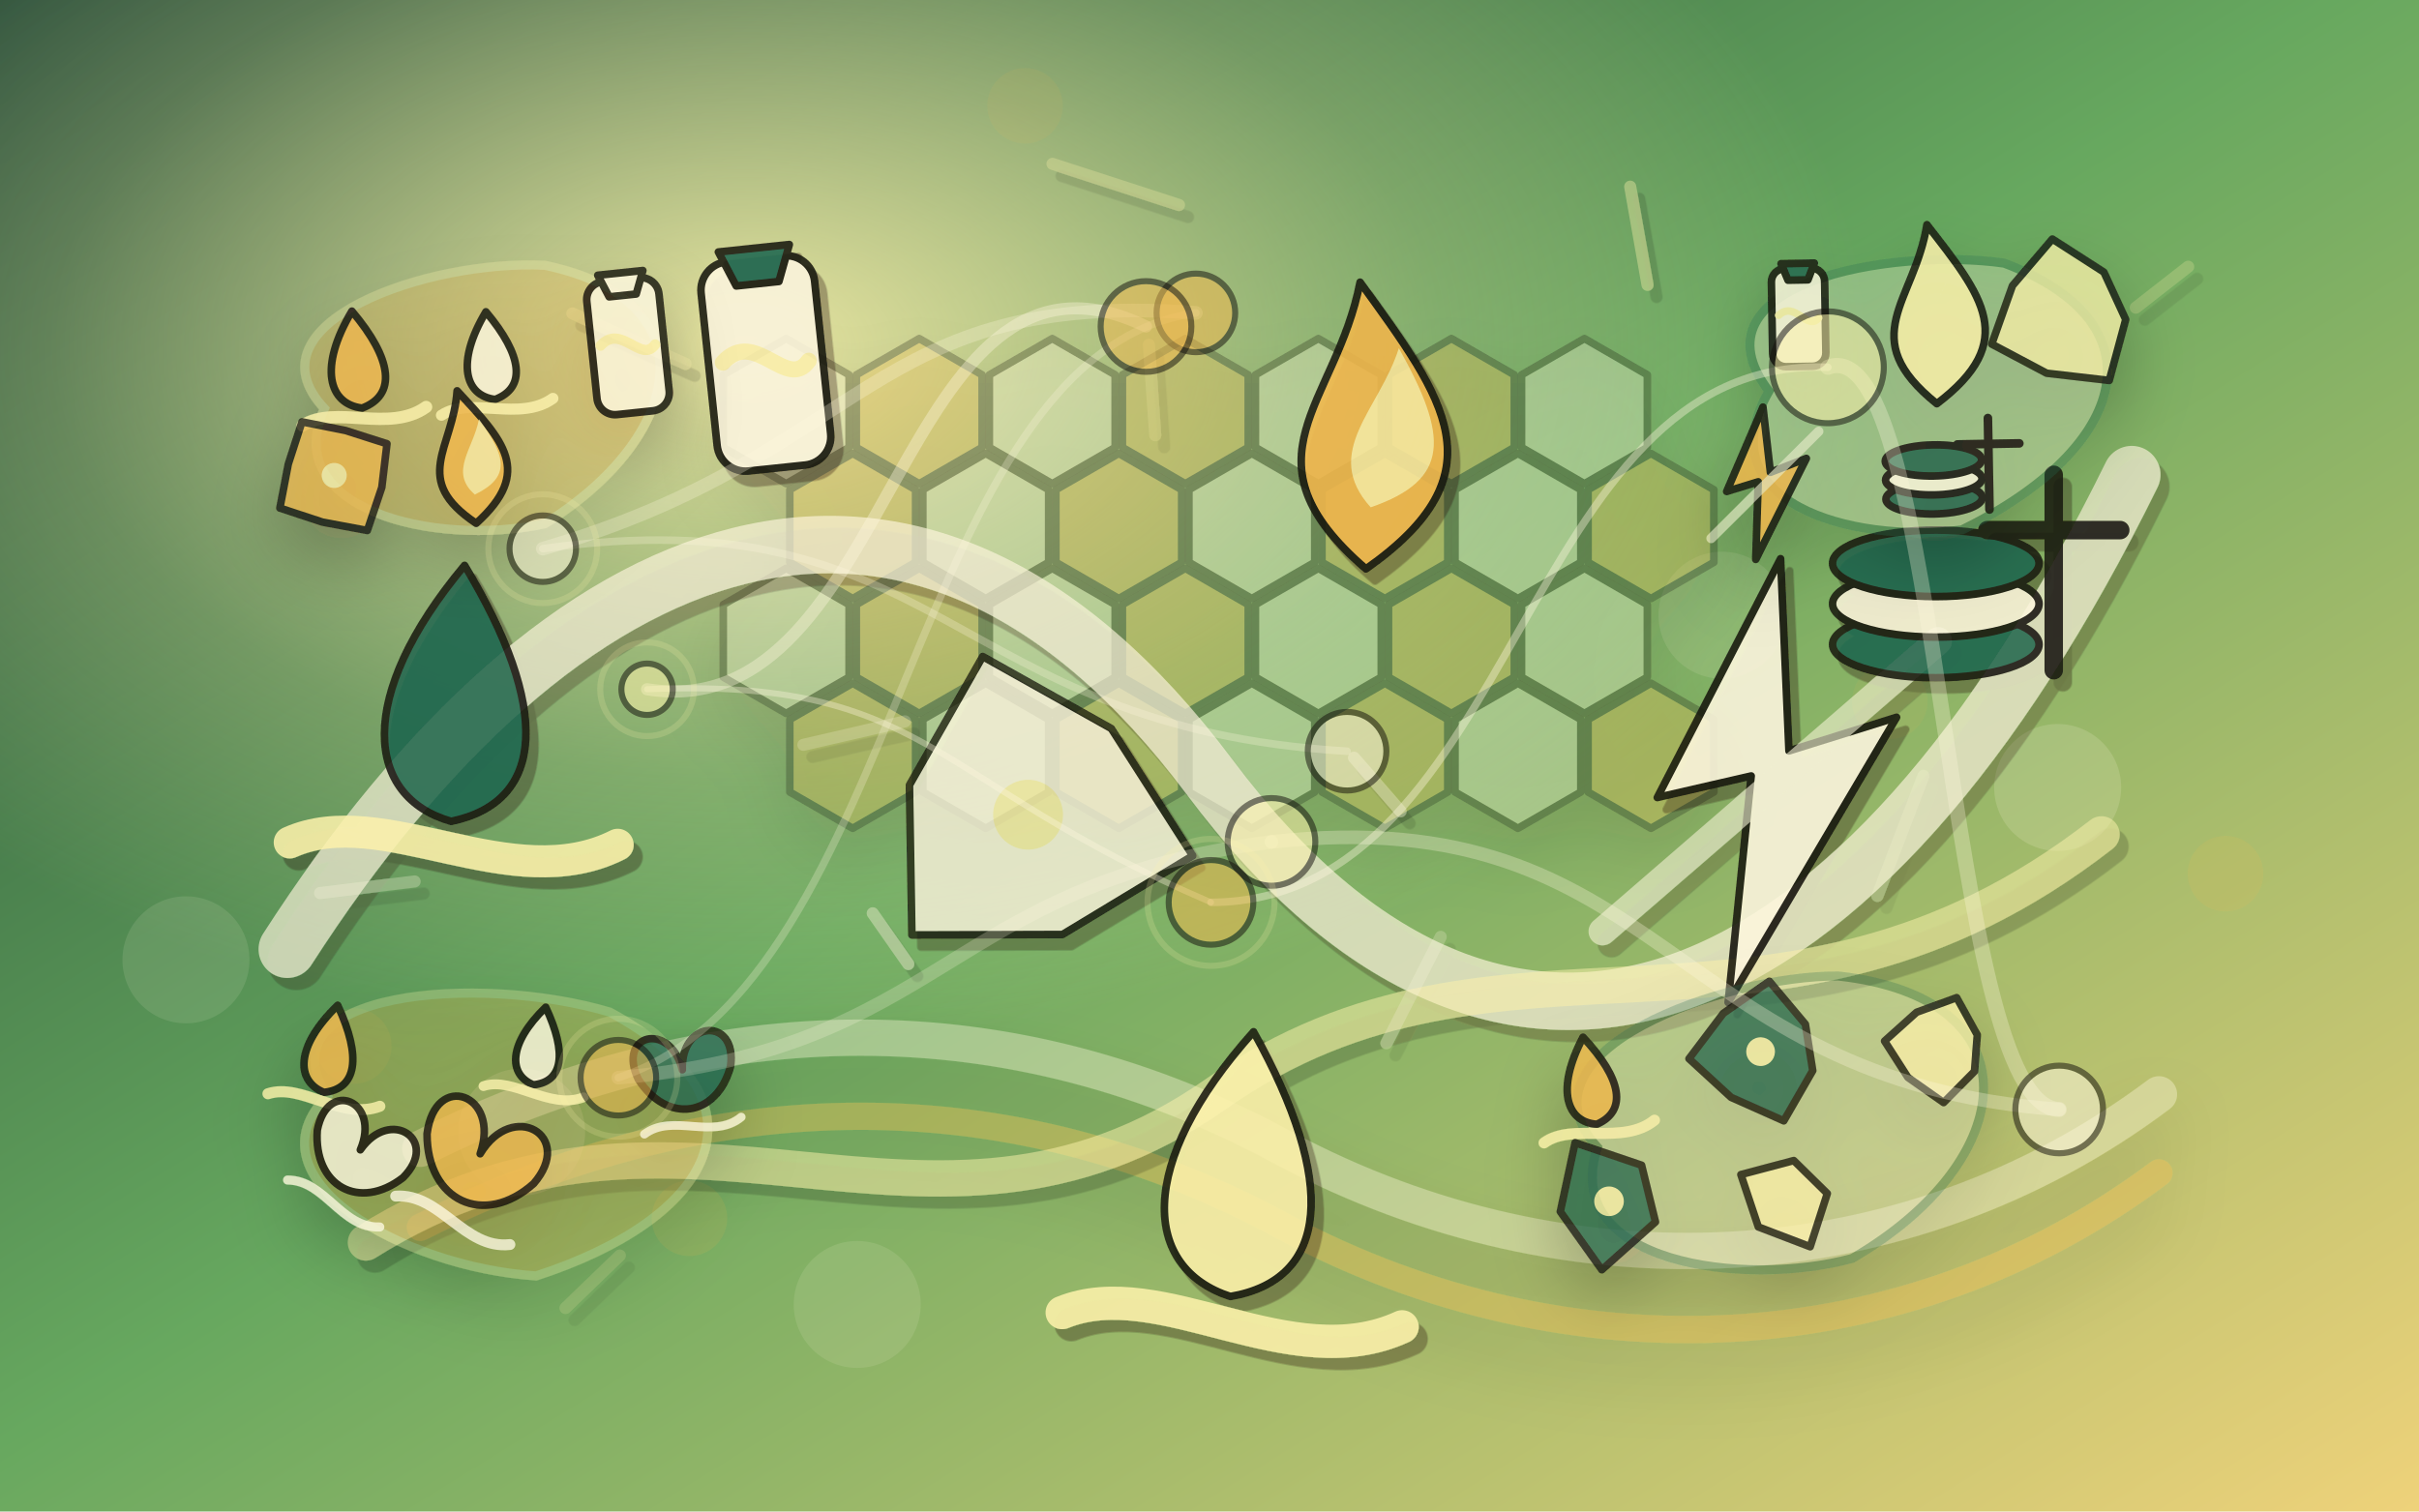
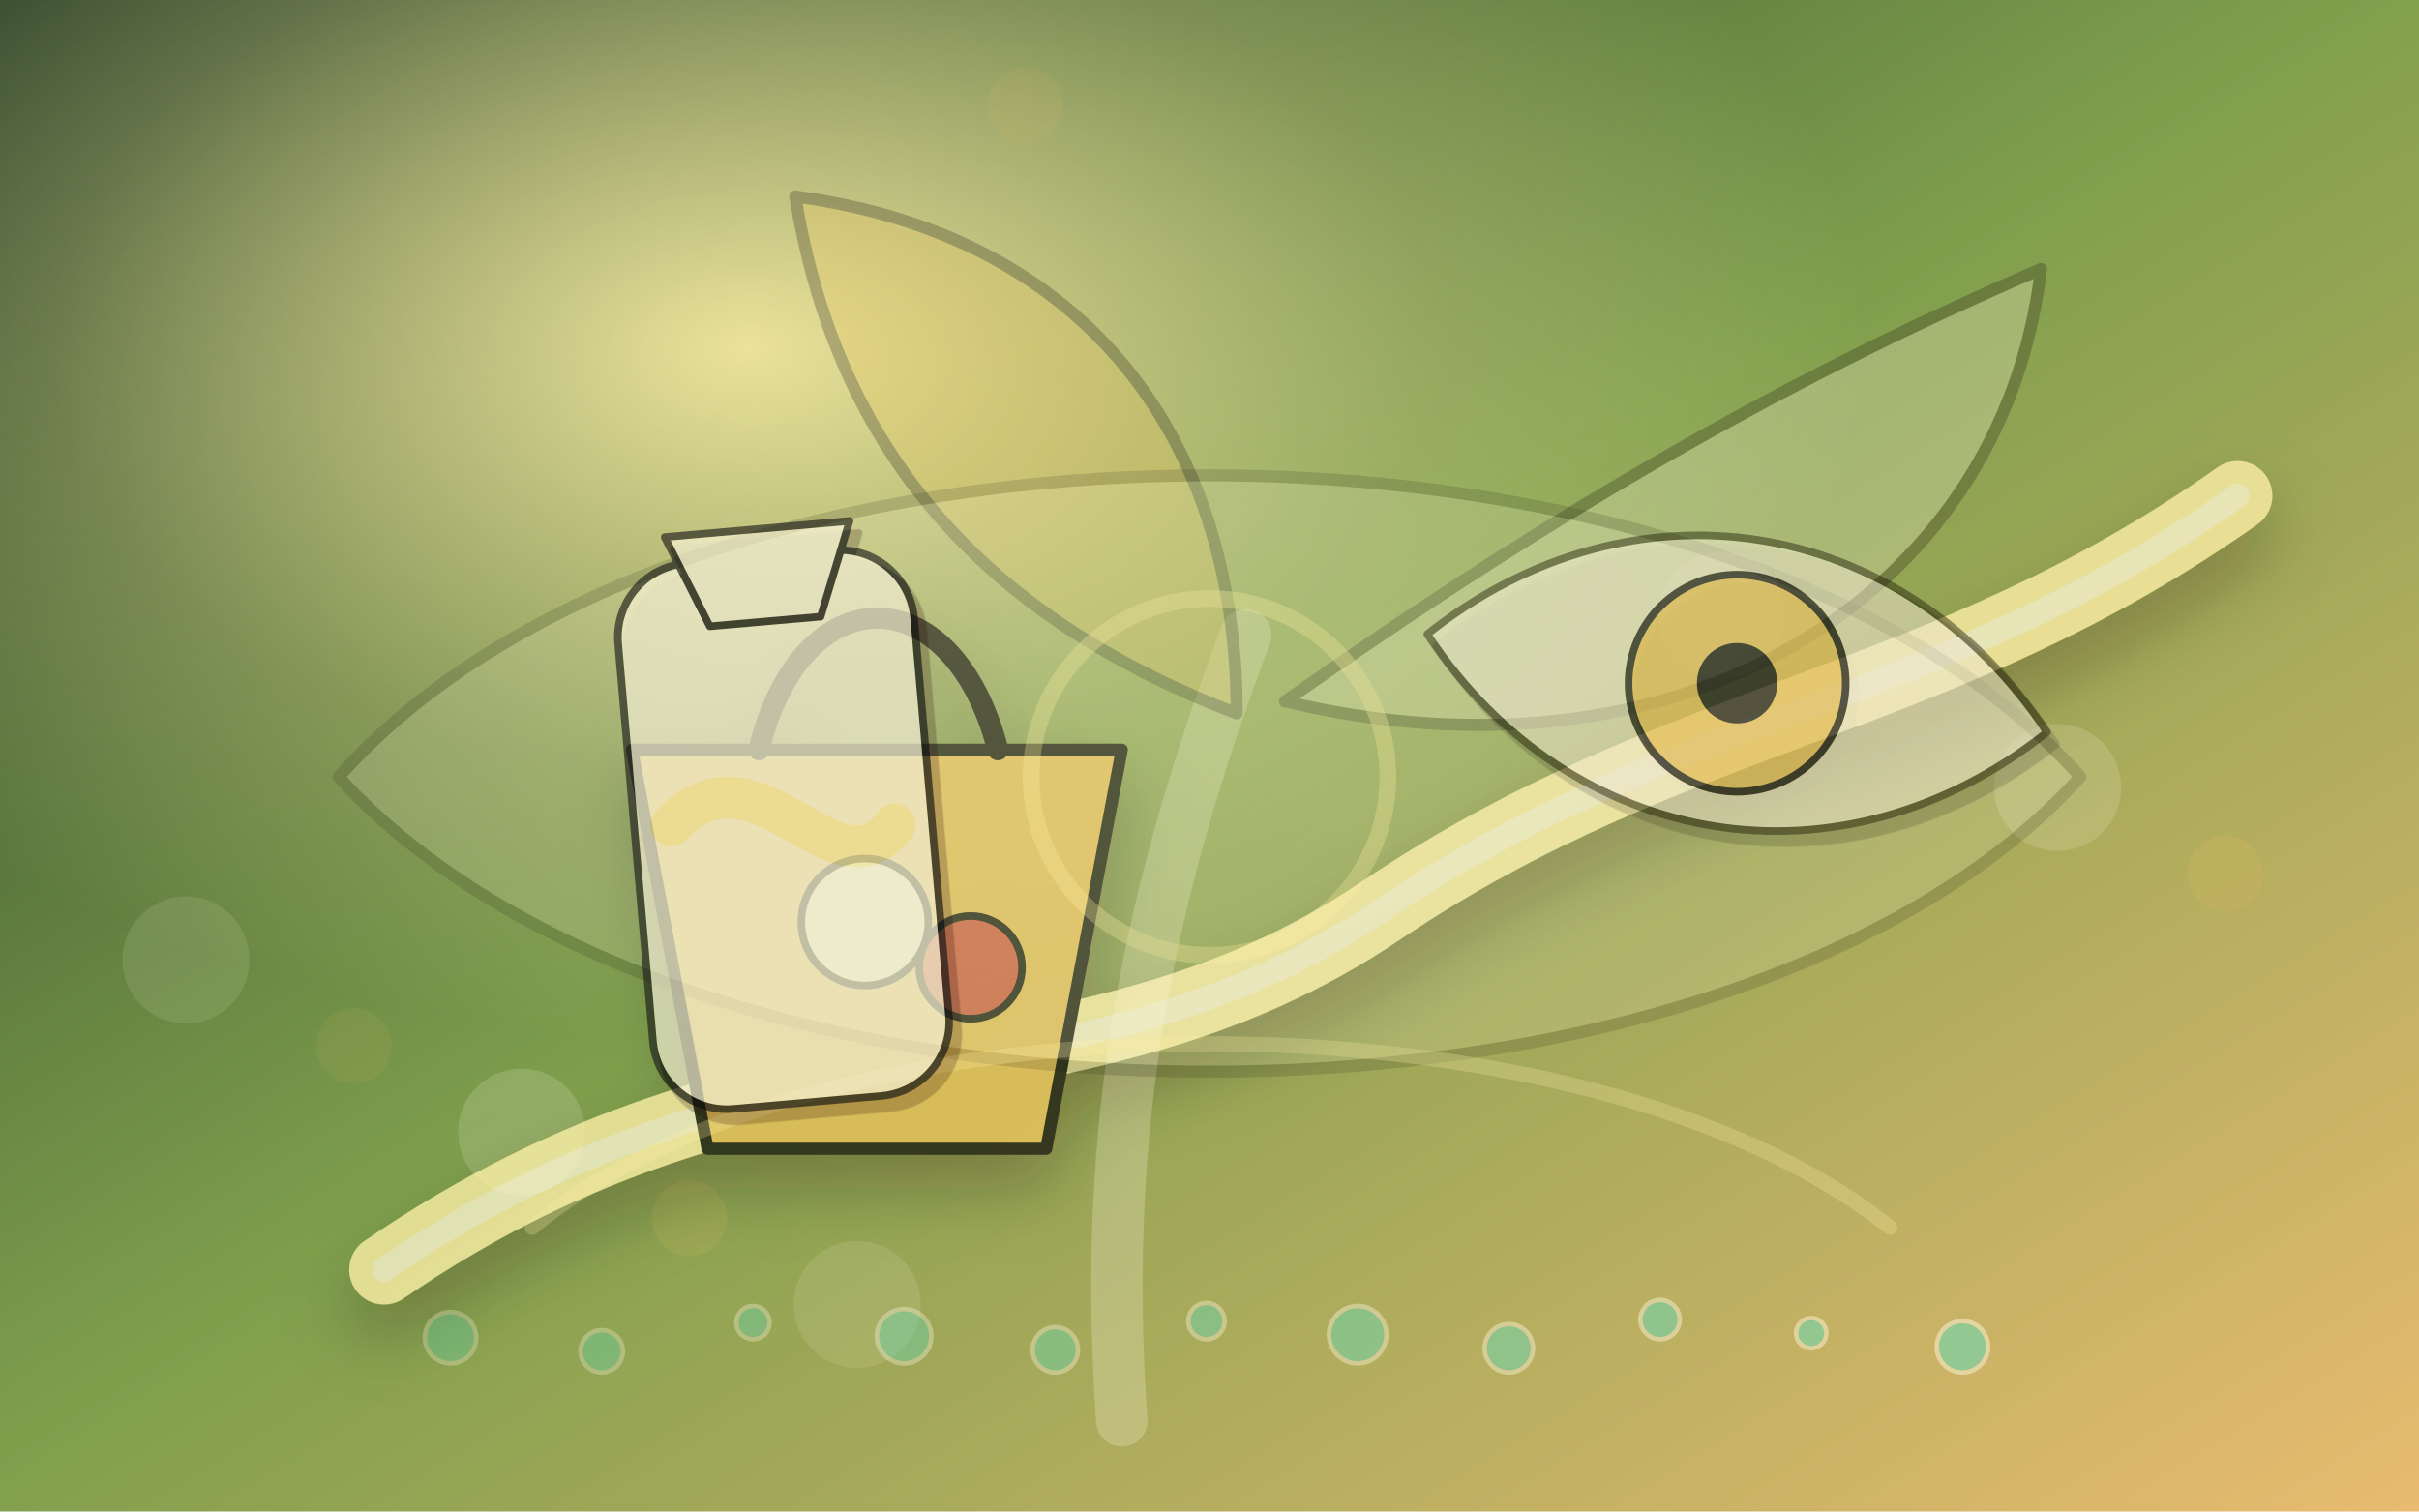
<svg xmlns="http://www.w3.org/2000/svg" width="1600" height="1000" viewBox="0 0 1600 1000" role="img" aria-labelledby="title desc">
  <defs>
    <linearGradient id="posterBg" x1="0" y1="0" x2="1" y2="1">
-       <stop offset="0%" stop-color="#1f4634" />
-       <stop offset="48%" stop-color="#67a85f" />
-       <stop offset="100%" stop-color="#efd27a" />
+       <stop offset="0%" stop-color="#263d25" />
+       <stop offset="48%" stop-color="#7f9f4d" />
+       <stop offset="100%" stop-color="#e9bb70" />
    </linearGradient>
    <radialGradient id="warmGlow" cx="31%" cy="23%" r="46%">
-       <stop offset="0%" stop-color="#fff3ad" stop-opacity=".88" />
-       <stop offset="62%" stop-color="#fff3ad" stop-opacity=".24" />
-       <stop offset="100%" stop-color="#fff3ad" stop-opacity="0" />
+       <stop offset="0%" stop-color="#fff1a8" stop-opacity=".88" />
+       <stop offset="62%" stop-color="#fff1a8" stop-opacity=".24" />
+       <stop offset="100%" stop-color="#fff1a8" stop-opacity="0" />
    </radialGradient>
    <filter id="posterShadow" x="-20%" y="-20%" width="140%" height="150%">
      <feDropShadow dx="0" dy="22" stdDeviation="22" flood-color="#140d08" flood-opacity=".32" />
    </filter>
    <filter id="hardInk" x="-20%" y="-20%" width="140%" height="150%">
      <feDropShadow dx="6" dy="8" stdDeviation="0" flood-color="#12100c" flood-opacity=".34" />
    </filter>
    <style>
      .ink { stroke: #16120d; stroke-width: 8; stroke-linecap: round; stroke-linejoin: round; }
      .thin { stroke: #16120d; stroke-width: 5; stroke-linecap: round; stroke-linejoin: round; }
    </style>
  </defs>
  <rect width="1600" height="1000" fill="url(#posterBg)" />
  <rect width="1600" height="1000" fill="url(#warmGlow)" />
-   <circle cx="678" cy="70" r="25" fill="#f2b84d" opacity="0.08" />
+   <circle cx="678" cy="70" r="25" fill="#efc45b" opacity="0.08" />
  <circle cx="567" cy="863" r="42" fill="#fff8df" opacity="0.11" />
-   <circle cx="456" cy="806" r="25" fill="#f2b84d" opacity="0.13" />
+   <circle cx="456" cy="806" r="25" fill="#efc45b" opacity="0.13" />
  <circle cx="345" cy="749" r="42" fill="#fff8df" opacity="0.16" />
-   <circle cx="234" cy="692" r="25" fill="#f2b84d" opacity="0.08" />
+   <circle cx="234" cy="692" r="25" fill="#efc45b" opacity="0.08" />
  <circle cx="123" cy="635" r="42" fill="#fff8df" opacity="0.11" />
-   <circle cx="1472" cy="578" r="25" fill="#f2b84d" opacity="0.13" />
+   <circle cx="1472" cy="578" r="25" fill="#efc45b" opacity="0.13" />
  <circle cx="1361" cy="521" r="42" fill="#fff8df" opacity="0.16" />
-   <circle cx="1250" cy="464" r="25" fill="#f2b84d" opacity="0.08" />
+   <circle cx="1250" cy="464" r="25" fill="#efc45b" opacity="0.08" />
  <circle cx="1139" cy="407" r="42" fill="#fff8df" opacity="0.11" />
-   <g filter="url(#posterShadow)" opacity=".36">
-     <g id="poster-growth-honeycomb">
-       <polygon points="561.6,296.0 520.0,320.0 478.4,296.0 478.4,248.0 520.0,224.0 561.6,248.0" fill="#fff8df" opacity=".78" class="thin" />
-       <polygon points="649.6,296.0 608.0,320.0 566.4,296.0 566.4,248.0 608.0,224.0 649.6,248.0" fill="#f2b84d" opacity=".78" class="thin" />
-       <polygon points="737.6,296.0 696.0,320.0 654.4,296.0 654.4,248.0 696.0,224.0 737.6,248.0" fill="#fff8df" opacity=".78" class="thin" />
-       <polygon points="825.6,296.0 784.0,320.0 742.4,296.0 742.4,248.0 784.0,224.0 825.6,248.0" fill="#f2b84d" opacity=".78" class="thin" />
-       <polygon points="913.6,296.0 872.0,320.0 830.4,296.0 830.4,248.0 872.0,224.0 913.6,248.0" fill="#fff8df" opacity=".78" class="thin" />
-       <polygon points="1001.6,296.0 960.0,320.0 918.4,296.0 918.4,248.0 960.0,224.0 1001.6,248.0" fill="#f2b84d" opacity=".78" class="thin" />
-       <polygon points="1089.6,296.0 1048.0,320.0 1006.4,296.0 1006.4,248.0 1048.0,224.0 1089.6,248.0" fill="#fff8df" opacity=".78" class="thin" />
-       <polygon points="605.6,372.0 564.0,396.0 522.4,372.0 522.4,324.0 564.0,300.0 605.6,324.0" fill="#f2b84d" opacity=".78" class="thin" />
-       <polygon points="693.6,372.0 652.0,396.0 610.4,372.0 610.4,324.0 652.0,300.0 693.6,324.0" fill="#fff8df" opacity=".78" class="thin" />
-       <polygon points="781.6,372.0 740.0,396.0 698.4,372.0 698.4,324.0 740.0,300.0 781.6,324.0" fill="#f2b84d" opacity=".78" class="thin" />
-       <polygon points="869.6,372.0 828.0,396.0 786.4,372.0 786.4,324.0 828.0,300.0 869.6,324.0" fill="#fff8df" opacity=".78" class="thin" />
-       <polygon points="957.6,372.0 916.0,396.0 874.4,372.0 874.4,324.0 916.0,300.0 957.6,324.0" fill="#f2b84d" opacity=".78" class="thin" />
-       <polygon points="1045.6,372.0 1004.0,396.0 962.4,372.0 962.4,324.0 1004.0,300.0 1045.6,324.0" fill="#fff8df" opacity=".78" class="thin" />
-       <polygon points="1133.6,372.0 1092.0,396.0 1050.4,372.0 1050.4,324.0 1092.0,300.0 1133.6,324.0" fill="#f2b84d" opacity=".78" class="thin" />
-       <polygon points="561.6,448.0 520.0,472.0 478.4,448.0 478.4,400.0 520.0,376.0 561.6,400.0" fill="#fff8df" opacity=".78" class="thin" />
-       <polygon points="649.6,448.0 608.0,472.0 566.4,448.0 566.4,400.0 608.0,376.0 649.6,400.0" fill="#f2b84d" opacity=".78" class="thin" />
-       <polygon points="737.6,448.0 696.0,472.0 654.4,448.0 654.4,400.0 696.0,376.0 737.6,400.0" fill="#fff8df" opacity=".78" class="thin" />
-       <polygon points="825.6,448.0 784.0,472.0 742.4,448.0 742.4,400.0 784.0,376.0 825.6,400.0" fill="#f2b84d" opacity=".78" class="thin" />
-       <polygon points="913.6,448.0 872.0,472.0 830.4,448.0 830.4,400.0 872.0,376.0 913.6,400.0" fill="#fff8df" opacity=".78" class="thin" />
-       <polygon points="1001.6,448.0 960.0,472.0 918.4,448.0 918.4,400.0 960.0,376.0 1001.6,400.0" fill="#f2b84d" opacity=".78" class="thin" />
-       <polygon points="1089.6,448.0 1048.0,472.0 1006.4,448.0 1006.4,400.0 1048.0,376.0 1089.6,400.0" fill="#fff8df" opacity=".78" class="thin" />
-       <polygon points="605.6,524.0 564.0,548.0 522.4,524.0 522.4,476.0 564.0,452.0 605.6,476.0" fill="#f2b84d" opacity=".78" class="thin" />
-       <polygon points="693.6,524.0 652.0,548.0 610.4,524.0 610.4,476.0 652.0,452.0 693.6,476.0" fill="#fff8df" opacity=".78" class="thin" />
-       <polygon points="781.6,524.0 740.0,548.0 698.4,524.0 698.4,476.0 740.0,452.0 781.6,476.0" fill="#f2b84d" opacity=".78" class="thin" />
-       <polygon points="869.6,524.0 828.0,548.0 786.4,524.0 786.4,476.0 828.0,452.0 869.6,476.0" fill="#fff8df" opacity=".78" class="thin" />
-       <polygon points="957.6,524.0 916.0,548.0 874.4,524.0 874.4,476.0 916.0,452.0 957.6,476.0" fill="#f2b84d" opacity=".78" class="thin" />
-       <polygon points="1045.6,524.0 1004.0,548.0 962.4,524.0 962.4,476.0 1004.0,452.0 1045.6,476.0" fill="#fff8df" opacity=".78" class="thin" />
-       <polygon points="1133.6,524.0 1092.0,548.0 1050.4,524.0 1050.4,476.0 1092.0,452.0 1133.6,476.0" fill="#f2b84d" opacity=".78" class="thin" />
-       <path d="M278 760 C472 662 670 662 850 760 C1038 860 1260 850 1428 724" fill="none" stroke="#fff8df" stroke-width="24" stroke-linecap="round" />
-       <path d="M278 812 C472 714 670 714 850 812 C1038 912 1260 902 1428 776" fill="none" stroke="#f2b84d" stroke-width="18" stroke-linecap="round" />
+   <g id="semantic-scene" data-scene-group="C08_GROWTH_FOOD_MATERIAL" data-primary-category="growth" filter="url(#posterShadow)" opacity=".76">
+     <g id="poster-growth-market-river">
+       <path d="M254 840 C510 664 710 740 914 602 C1110 470 1282 468 1480 328" fill="none" stroke="#fff1a8" stroke-width="46" stroke-linecap="round" />
+       <path d="M254 840 C510 664 710 740 914 602 C1110 470 1282 468 1480 328" fill="none" stroke="#fff8df" stroke-width="16" stroke-linecap="round" opacity=".78" />
+       <path d="M418 496 L742 496 L692 760 L468 760Z" fill="#efc45b" class="ink" />
+       <path d="M502 496 C530 380 630 380 660 496" fill="none" stroke="#16120d" stroke-width="14" stroke-linecap="round" />
+       <circle cx="572" cy="610" r="42" fill="#fff8df" class="thin" />
+       <circle cx="642" cy="640" r="34" fill="#d95b42" class="thin" />
    </g>
  </g>
-   <g id="pair-signature-mural" filter="url(#hardInk)">
-     <g opacity=".98">
-       <path d="M190 628 C370 348 604 252 800 514 C996 776 1230 680 1410 314" fill="none" stroke="#fff8df" stroke-width="38" stroke-linecap="round" opacity=".66" />
-       <path d="M242 822 C452 690 612 858 804 724 C994 590 1174 720 1390 552" fill="none" stroke="#fff3ad" stroke-width="24" stroke-linecap="round" opacity=".5" />
-       <g transform="rotate(3.0 302.0 475.0)">
-         <g opacity=".86">
-           <path d="M302.0 373.9 C233.5 465.2 244.9 530.4 302.0 543.5 C363.9 527.2 363.9 465.2 302.0 373.9Z" fill="#23664f" class="thin" />
-           <path d="M196.1 563.0 C256.4 532.0 344.4 592.4 412.8 553.2" fill="none" stroke="#fff3ad" stroke-width="21.2" stroke-linecap="round" />
-         </g>
-       </g>
-       <g transform="rotate(-6.0 507.0 244.0)">
-         <g opacity=".88">
-           <rect x="469.2" y="170.8" width="75.5" height="139.2" rx="18.9" fill="#fff8df" class="thin" />
-           <path d="M483.4 163.8 L530.6 163.8 L521.2 187.4 L492.8 187.4Z" fill="#23664f" class="thin" />
-           <path d="M478.7 236.9 C502.3 215.7 518.8 260.5 535.3 241.6" fill="none" stroke="#fff3ad" stroke-width="10.6" stroke-linecap="round" />
-         </g>
-       </g>
-       <g transform="rotate(-14.0 680.0 539.0)">
-         <g opacity=".78">
-           <polygon points="779.1,591.7 682.9,621.4 586.2,597.6 608.6,501.0 676.2,430.2 747.2,497.0" fill="#fff8df" class="thin" />
-           <circle cx="680.0" cy="539.0" r="23.1" fill="#fff3ad" />
-         </g>
-       </g>
-       <g transform="rotate(1.0 905.0 290.0)">
-         <g opacity=".88">
-           <path d="M905.0 376.4 C818.6 304.4 883.4 268.4 897.8 186.8 C955.4 263.6 993.8 311.6 905.0 376.4Z" fill="#f2b84d" class="thin" />
-           <path d="M907.4 335.6 C873.8 299.6 912.2 270.8 924.2 230.0 C957.8 287.6 960.2 316.4 907.4 335.6Z" fill="#fff3ad" opacity=".86" />
-         </g>
-       </g>
-       <g transform="rotate(11.0 1172.0 515.0)">
-         <g transform="rotate(-18 1172.0 515.0)" opacity=".88">
-           <path d="M1195.4 371.4 L1095.2 518.3 L1158.6 511.7 L1125.2 658.6 L1258.8 484.9 L1185.4 498.3Z" fill="#fff8df" class="thin" />
-           <path d="M1048.4 601.8 L1292.2 438.2" stroke="#fff8df" stroke-width="18.4" stroke-linecap="round" opacity=".62" />
-         </g>
-       </g>
-       <g transform="rotate(0.0 1295.0 380.0)">
-         <g opacity=".86">
-           <ellipse cx="1280.4" cy="426.4" rx="68.3" ry="22.0" fill="#23664f" class="thin" />
-           <ellipse cx="1280.4" cy="399.5" rx="68.3" ry="22.0" fill="#fff8df" class="thin" />
-           <ellipse cx="1280.4" cy="372.7" rx="68.3" ry="22.0" fill="#23664f" class="thin" />
-           <path d="M1358.4 314.1 L1358.4 443.4 M1314.5 350.7 L1402.4 350.7" stroke="#16120d" stroke-width="12.2" stroke-linecap="round" />
-         </g>
-       </g>
-       <g transform="rotate(5.0 820.0 787.0)">
-         <g opacity=".86">
-           <path d="M820.0 682.2 C749.0 776.9 760.9 844.5 820.0 858.0 C884.2 841.1 884.2 776.9 820.0 682.2Z" fill="#fff3ad" class="thin" />
-           <path d="M710.1 878.3 C772.7 846.1 863.9 908.7 934.9 868.1" fill="none" stroke="#fff3ad" stroke-width="22.0" stroke-linecap="round" />
-         </g>
-       </g>
-       <path d="M367.0 848.0 L417.0 848.0" stroke="#fff3ad" stroke-width="8" stroke-linecap="round" opacity="0.18" transform="rotate(136 392.0 848.0)" />
-       <path d="M530.5 485.0 L599.5 485.0" stroke="#fff8df" stroke-width="8" stroke-linecap="round" opacity="0.23" transform="rotate(167 565.0 485.0)" />
-       <path d="M694.0 122.0 L782.0 122.0" stroke="#fff3ad" stroke-width="8" stroke-linecap="round" opacity="0.28" transform="rotate(18 738.0 122.0)" />
-       <path d="M887.5 519.0 L934.5 519.0" stroke="#fff8df" stroke-width="8" stroke-linecap="round" opacity="0.33" transform="rotate(49 911.0 519.0)" />
-       <path d="M1051.0 156.0 L1117.0 156.0" stroke="#fff3ad" stroke-width="8" stroke-linecap="round" opacity="0.38" transform="rotate(80 1084.0 156.0)" />
-       <path d="M1214.5 553.0 L1299.5 553.0" stroke="#fff8df" stroke-width="8" stroke-linecap="round" opacity="0.18" transform="rotate(111 1257.0 553.0)" />
-       <path d="M1408.0 190.0 L1452.0 190.0" stroke="#fff3ad" stroke-width="8" stroke-linecap="round" opacity="0.23" transform="rotate(142 1430.0 190.0)" />
-       <path d="M211.5 587.0 L274.5 587.0" stroke="#fff8df" stroke-width="8" stroke-linecap="round" opacity="0.28" transform="rotate(173 243.0 587.0)" />
-       <path d="M375.0 224.0 L457.0 224.0" stroke="#fff3ad" stroke-width="8" stroke-linecap="round" opacity="0.33" transform="rotate(24 416.0 224.0)" />
-       <path d="M568.5 621.0 L609.5 621.0" stroke="#fff8df" stroke-width="8" stroke-linecap="round" opacity="0.38" transform="rotate(55 589.0 621.0)" />
-       <path d="M732.0 258.0 L792.0 258.0" stroke="#fff3ad" stroke-width="8" stroke-linecap="round" opacity="0.18" transform="rotate(86 762.0 258.0)" />
-       <path d="M895.5 655.0 L974.5 655.0" stroke="#fff8df" stroke-width="8" stroke-linecap="round" opacity="0.23" transform="rotate(117 935.0 655.0)" />
-     </g>
+   <g id="semantic-atmosphere" opacity=".72">
+     <path d="M742 940 C728 742 760 590 824 420" fill="none" stroke="#fff8df" stroke-width="34" stroke-linecap="round" opacity=".34" />
+     <path d="M818 472 C640 404 552 288 526 130 C720 156 818 292 818 472Z" fill="#efc45b" opacity=".34" class="ink" />
+     <path d="M850 464 C1012 350 1168 256 1350 178 C1324 398 1108 526 850 464Z" fill="#fff8df" opacity=".34" class="ink" />
+     <path d="M224 514 C460 248 1140 248 1376 514 C1140 774 460 774 224 514Z" fill="#fff8df" opacity=".20" class="ink" />
+     <circle cx="800" cy="514" r="118" fill="none" stroke="#fff1a8" stroke-width="11" opacity=".42" />
+     <path d="M352 812 C548 650 1048 650 1250 812" fill="none" stroke="#fff1a8" stroke-width="10" stroke-linecap="round" opacity=".34" />
  </g>
-   <g id="semantic-layer-icons" filter="url(#posterShadow)">
-     <g transform="rotate(-6.0 322.0 259.0)" opacity=".92">
-       <path d="M214.0 259.0 C167.0 197.0 293.0 168.0 369.0 180.0 C477.0 215.0 448.0 303.0 351.0 350.0 C275.0 358.0 177.0 321.0 214.0 259.0Z" fill="#f2b84d" opacity=".28" stroke="#fff3ad" stroke-width="6" />
-       <g opacity=".86">
-         <path d="M238.8 196.8 C212.8 231.5 217.1 256.3 238.8 261.3 C262.4 255.1 262.4 231.5 238.8 196.8Z" fill="#f2b84d" class="thin" />
-         <path d="M198.5 268.7 C221.4 256.9 254.9 279.9 281.0 265.0" fill="none" stroke="#fff3ad" stroke-width="8.1" stroke-linecap="round" />
-       </g>
-       <g opacity=".86">
-         <path d="M326.9 206.5 C303.4 237.9 307.3 260.3 326.9 264.8 C348.2 259.2 348.2 237.9 326.9 206.5Z" fill="#fff8df" class="thin" />
-         <path d="M290.5 271.5 C311.2 260.8 341.5 281.6 365.0 268.1" fill="none" stroke="#fff3ad" stroke-width="7.3" stroke-linecap="round" />
-       </g>
+   <g id="semantic-focal-cues" filter="url(#hardInk)">
+     <g transform="rotate(-5.0 519.0 558.0)" opacity=".70">
      <g opacity=".88">
-         <rect x="394.0" y="194.7" width="48.0" height="88.5" rx="12.0" fill="#fff8df" class="thin" />
-         <path d="M403.0 190.2 L433.0 190.2 L427.0 205.2 L409.0 205.2Z" fill="#fff8df" class="thin" />
-         <path d="M400.0 236.7 C415.0 223.2 425.5 251.7 436.0 239.7" fill="none" stroke="#fff3ad" stroke-width="6.8" stroke-linecap="round" />
-       </g>
-       <g opacity=".78">
-         <polygon points="246.3,314.8 233.8,342.2 204.9,333.6 177.8,321.4 186.4,293.0 198.3,266.2 226.3,274.9 252.7,286.5" fill="#f2b84d" class="thin" />
-         <circle cx="215.8" cy="303.7" r="8.3" fill="#fff3ad" />
-       </g>
-       <g opacity=".88">
-         <path d="M305.9 345.0 C265.6 311.4 295.8 294.6 302.5 256.5 C329.4 292.4 347.3 314.8 305.9 345.0Z" fill="#f2b84d" class="thin" />
-         <path d="M307.0 326.0 C291.3 309.2 309.3 295.7 314.9 276.7 C330.5 303.6 331.7 317.0 307.0 326.0Z" fill="#fff3ad" opacity=".86" />
+         <rect x="420.8" y="367.7" width="196.5" height="362.3" rx="49.1" fill="#fff8df" class="thin" />
+         <path d="M457.6 349.2 L580.4 349.2 L555.8 410.6 L482.2 410.6Z" fill="#fff8df" class="thin" />
+         <path d="M445.3 539.6 C506.7 484.3 549.7 601.0 592.7 551.9" fill="none" stroke="#fff1a8" stroke-width="27.6" stroke-linecap="round" />
      </g>
    </g>
-     <g transform="rotate(-1.0 1274.0 257.0)" opacity=".92">
-       <path d="M1170.0 257.0 C1117.0 185.0 1252.0 163.0 1327.0 175.0 C1431.0 216.0 1409.0 298.0 1296.0 351.0 C1221.0 359.0 1127.0 329.0 1170.0 257.0Z" fill="#fff8df" opacity=".28" stroke="#23664f" stroke-width="6" />
-       <g opacity=".88">
-         <rect x="1172.9" y="176.1" width="35.2" height="64.9" rx="8.8" fill="#fff8df" class="thin" />
-         <path d="M1179.5 172.8 L1201.5 172.8 L1197.1 183.8 L1183.9 183.8Z" fill="#23664f" class="thin" />
-         <path d="M1177.3 206.9 C1188.3 197.0 1196.0 217.9 1203.7 209.1" fill="none" stroke="#fff3ad" stroke-width="5.0" stroke-linecap="round" />
-       </g>
-       <g opacity=".88">
-         <path d="M1280.9 267.2 C1226.9 222.2 1267.4 199.7 1276.4 148.7 C1312.4 196.7 1336.4 226.7 1280.9 267.2Z" fill="#fff3ad" class="thin" />
-         <path d="M1282.4 241.7 C1261.4 219.2 1285.4 201.2 1292.9 175.7 C1313.9 211.7 1315.4 229.7 1282.4 241.7Z" fill="#fff3ad" opacity=".86" />
-       </g>
-       <g opacity=".78">
-         <polygon points="1406.8,213.7 1395.2,253.8 1353.9,248.3 1317.9,228.4 1332.3,190.0 1359.2,159.6 1392.9,182.1" fill="#fff3ad" class="thin" />
-         <circle cx="1366.2" cy="210.2" r="9.5" fill="#fff3ad" />
-       </g>
-       <g transform="rotate(-10 1166.5 317.1)" opacity=".88">
-         <path d="M1174.5 268.1 L1140.3 318.3 L1162.0 316.0 L1150.6 366.1 L1196.2 306.9 L1171.1 311.4Z" fill="#f2b84d" class="thin" />
-         <path d="M1124.3 346.8 L1207.6 290.9" stroke="#fff8df" stroke-width="6.3" stroke-linecap="round" opacity=".62" />
-       </g>
-       <g opacity=".86">
-         <ellipse cx="1278.0" cy="329.8" rx="31.9" ry="10.3" fill="#23664f" class="thin" />
-         <ellipse cx="1278.0" cy="317.2" rx="31.9" ry="10.3" fill="#fff8df" class="thin" />
-         <ellipse cx="1278.0" cy="304.7" rx="31.9" ry="10.3" fill="#23664f" class="thin" />
-         <path d="M1314.5 277.3 L1314.5 337.8 M1294.0 294.4 L1335.0 294.4" stroke="#16120d" stroke-width="5.7" stroke-linecap="round" />
-       </g>
-     </g>
-     <g transform="rotate(9.0 336.0 744.0)" opacity=".92">
-       <path d="M215.0 744.0 C160.0 682.0 302.0 648.0 391.0 660.0 C512.0 703.0 478.0 785.0 370.0 840.0 C281.0 848.0 170.0 806.0 215.0 744.0Z" fill="#f2b84d" opacity=".28" stroke="#fff3ad" stroke-width="6" />
-       <g opacity=".86">
-         <path d="M212.4 683.7 C188.8 715.1 192.8 737.5 212.4 742.0 C233.6 736.4 233.6 715.1 212.4 683.7Z" fill="#f2b84d" class="thin" />
-         <path d="M176.0 748.7 C196.7 738.0 226.9 758.8 250.4 745.3" fill="none" stroke="#fff3ad" stroke-width="7.3" stroke-linecap="round" />
-       </g>
-       <g opacity=".86">
-         <path d="M348.5 663.4 C327.5 691.4 331.0 711.4 348.5 715.4 C367.5 710.4 367.5 691.4 348.5 663.4Z" fill="#fff8df" class="thin" />
-         <path d="M316.0 721.4 C334.5 711.9 361.5 730.4 382.5 718.4" fill="none" stroke="#fff3ad" stroke-width="6.5" stroke-linecap="round" />
-       </g>
-       <g transform="rotate(-17 447.6 697.4)" opacity=".84">
-         <path d="M416.8 691.7 C406.6 659.8 443.0 656.4 446.5 689.5 C449.9 656.4 487.5 659.8 478.4 691.7 C464.7 723.7 431.6 723.7 416.8 691.7Z" fill="#23664f" class="thin" />
-         <path d="M415.7 728.2 C436.2 716.8 460.1 738.5 480.7 725.9" fill="none" stroke="#fff8df" stroke-width="5.7" stroke-linecap="round" />
-       </g>
-       <g transform="rotate(20 240.4 784.1)" opacity=".84">
-         <path d="M208.0 778.1 C197.2 744.5 235.6 740.9 239.2 775.7 C242.8 740.9 282.4 744.5 272.8 778.1 C258.4 811.7 223.6 811.7 208.0 778.1Z" fill="#fff8df" class="thin" />
-         <path d="M206.8 816.5 C228.4 804.5 253.6 827.3 275.2 814.1" fill="none" stroke="#fff8df" stroke-width="6.0" stroke-linecap="round" />
-       </g>
-       <g transform="rotate(16 319.5 776.1)" opacity=".84">
-         <path d="M280.6 768.9 C267.6 728.6 313.7 724.2 318.0 766.0 C322.4 724.2 369.9 728.6 358.4 768.9 C341.1 809.2 299.3 809.2 280.6 768.9Z" fill="#f2b84d" class="thin" />
-         <path d="M279.2 815.0 C305.1 800.6 335.3 827.9 361.2 812.1" fill="none" stroke="#fff8df" stroke-width="7.2" stroke-linecap="round" />
-       </g>
-     </g>
-     <g transform="rotate(-9.0 1183.0 739.0)" opacity=".92">
-       <path d="M1055.0 739.0 C1008.0 667.0 1156.0 640.0 1230.0 652.0 C1358.0 687.0 1331.0 791.0 1210.0 838.0 C1136.0 846.0 1018.0 811.0 1055.0 739.0Z" fill="#fff8df" opacity=".28" stroke="#23664f" stroke-width="6" />
-       <g opacity=".86">
-         <path d="M1057.0 665.6 C1033.5 697.0 1037.4 719.4 1057.0 723.9 C1078.3 718.3 1078.3 697.0 1057.0 665.6Z" fill="#f2b84d" class="thin" />
-         <path d="M1020.6 730.6 C1041.3 720.0 1071.6 740.7 1095.1 727.2" fill="none" stroke="#fff3ad" stroke-width="7.3" stroke-linecap="round" />
-       </g>
-       <g opacity=".78">
-         <polygon points="1203.6,711.2 1179.5,741.0 1147.5,720.2 1124.0,690.6 1151.1,664.5 1184.5,648.3 1203.6,680.1" fill="#23664f" class="thin" />
-         <circle cx="1171.5" cy="693.4" r="9.5" fill="#fff3ad" />
-       </g>
-       <g opacity=".78">
-         <polygon points="1309.2,728.4 1285.8,745.6 1265.1,725.5 1253.6,699.3 1277.5,683.8 1305.2,678.4 1314.8,704.9" fill="#fff3ad" class="thin" />
-         <circle cx="1288.0" cy="709.4" r="6.4" fill="#fff3ad" />
-       </g>
-       <g opacity=".78">
-         <polygon points="1085.2,793.8 1045.2,819.5 1024.1,777.2 1040.9,733.7 1082.0,755.3" fill="#23664f" class="thin" />
-         <circle cx="1057.0" cy="775.5" r="9.8" fill="#fff3ad" />
-       </g>
-       <g opacity=".78">
-         <polygon points="1200.4,793.0 1183.7,826.0 1151.9,807.7 1145.9,771.7 1181.9,768.0" fill="#fff3ad" class="thin" />
-         <circle cx="1173.5" cy="792.5" r="6.7" fill="#fff3ad" />
+     <g transform="rotate(9.0 1149.0 452.0)" opacity=".70">
+       <g opacity=".84">
+         <path d="M941.5 452.0 C1058.6 324.3 1239.4 324.3 1356.5 452.0 C1239.4 579.7 1058.6 579.7 941.5 452.0Z" fill="#fff8df" opacity=".74" class="thin" />
+         <circle cx="1149.0" cy="452.0" r="71.8" fill="#efc45b" class="thin" />
+         <circle cx="1149.0" cy="452.0" r="26.6" fill="#16120d" />
      </g>
    </g>
  </g>
-   <g id="root-constellation">
-     <path d="M891.0 497.0 C625.0 481.0 625.0 326.0 359.0 363.0" fill="none" stroke="#fff8df" stroke-width="5" stroke-linecap="round" opacity="0.27" />
-     <path d="M359.0 363.0 C575.0 300.0 575.0 191.0 791.0 207.0" fill="none" stroke="#fff8df" stroke-width="9" stroke-linecap="round" opacity="0.27" />
-     <path d="M791.0 207.0 C600.0 235.0 600.0 650.0 409.0 713.0" fill="none" stroke="#fff8df" stroke-width="5" stroke-linecap="round" opacity="0.25" />
-     <path d="M409.0 713.0 C625.0 694.0 625.0 585.0 841.0 557.0" fill="none" stroke="#fff8df" stroke-width="9" stroke-linecap="round" opacity="0.23" />
-     <path d="M841.0 557.0 C1101.5 528.0 1101.5 715.0 1362.0 734.0" fill="none" stroke="#fff8df" stroke-width="9" stroke-linecap="round" opacity="0.30" />
-     <path d="M1362.0 734.0 C1285.5 733.0 1285.5 214.0 1209.0 243.0" fill="none" stroke="#fff8df" stroke-width="10" stroke-linecap="round" opacity="0.30" />
-     <path d="M1209.0 243.0 C1005.0 235.0 1005.0 596.0 801.0 597.0" fill="none" stroke="#fff8df" stroke-width="5" stroke-linecap="round" opacity="0.39" />
-     <path d="M801.0 597.0 C614.5 517.0 614.5 448.0 428.0 456.0" fill="none" stroke="#fff8df" stroke-width="4" stroke-linecap="round" opacity="0.36" />
-     <path d="M428.0 456.0 C593.0 483.0 593.0 136.0 758.0 216.0" fill="none" stroke="#fff8df" stroke-width="8" stroke-linecap="round" opacity="0.37" />
-     <circle cx="891.0" cy="497.0" r="26" fill="#fff8df" opacity=".52" stroke="#16120d" stroke-width="4" />
-     <circle cx="359.0" cy="363.0" r="22" fill="#fff8df" opacity=".52" stroke="#16120d" stroke-width="4" />
-     <circle cx="359.0" cy="363.0" r="36" fill="none" stroke="#fff3ad" stroke-width="4" opacity=".18" />
-     <circle cx="791.0" cy="207.0" r="26" fill="#f2b84d" opacity=".52" stroke="#16120d" stroke-width="4" />
-     <circle cx="409.0" cy="713.0" r="25" fill="#f2b84d" opacity=".52" stroke="#16120d" stroke-width="4" />
-     <circle cx="409.0" cy="713.0" r="39" fill="none" stroke="#fff3ad" stroke-width="4" opacity=".18" />
-     <circle cx="841.0" cy="557.0" r="29" fill="#fff3ad" opacity=".52" stroke="#16120d" stroke-width="4" />
-     <circle cx="1362.0" cy="734.0" r="29" fill="#fff8df" opacity=".52" stroke="#16120d" stroke-width="4" />
-     <circle cx="1209.0" cy="243.0" r="37" fill="#fff3ad" opacity=".52" stroke="#16120d" stroke-width="4" />
-     <circle cx="801.0" cy="597.0" r="28" fill="#f2b84d" opacity=".52" stroke="#16120d" stroke-width="4" />
-     <circle cx="801.0" cy="597.0" r="42" fill="none" stroke="#fff3ad" stroke-width="4" opacity=".18" />
-     <circle cx="428.0" cy="456.0" r="17" fill="#fff3ad" opacity=".52" stroke="#16120d" stroke-width="4" />
-     <circle cx="428.0" cy="456.0" r="31" fill="none" stroke="#fff3ad" stroke-width="4" opacity=".18" />
-     <circle cx="758.0" cy="216.0" r="30" fill="#f2b84d" opacity=".52" stroke="#16120d" stroke-width="4" />
+   <g id="semantic-depth-cue">
+     <circle cx="298.0" cy="885.0" r="17" fill="#57e0c3" opacity="0.28" stroke="#fff8df" stroke-width="3" />
+     <circle cx="398.0" cy="894.0" r="14" fill="#57e0c3" opacity="0.30" stroke="#fff8df" stroke-width="3" />
+     <circle cx="498.0" cy="875.0" r="11" fill="#57e0c3" opacity="0.32" stroke="#fff8df" stroke-width="3" />
+     <circle cx="598.0" cy="884.0" r="18" fill="#57e0c3" opacity="0.34" stroke="#fff8df" stroke-width="3" />
+     <circle cx="698.0" cy="893.0" r="15" fill="#57e0c3" opacity="0.36" stroke="#fff8df" stroke-width="3" />
+     <circle cx="798.0" cy="874.0" r="12" fill="#57e0c3" opacity="0.38" stroke="#fff8df" stroke-width="3" />
+     <circle cx="898.0" cy="883.0" r="19" fill="#57e0c3" opacity="0.40" stroke="#fff8df" stroke-width="3" />
+     <circle cx="998.0" cy="892.0" r="16" fill="#57e0c3" opacity="0.42" stroke="#fff8df" stroke-width="3" />
+     <circle cx="1098.0" cy="873.0" r="13" fill="#57e0c3" opacity="0.44" stroke="#fff8df" stroke-width="3" />
+     <circle cx="1198.0" cy="882.0" r="10" fill="#57e0c3" opacity="0.46" stroke="#fff8df" stroke-width="3" />
+     <circle cx="1298.0" cy="891.0" r="17" fill="#57e0c3" opacity="0.48" stroke="#fff8df" stroke-width="3" />
  </g>
</svg>
